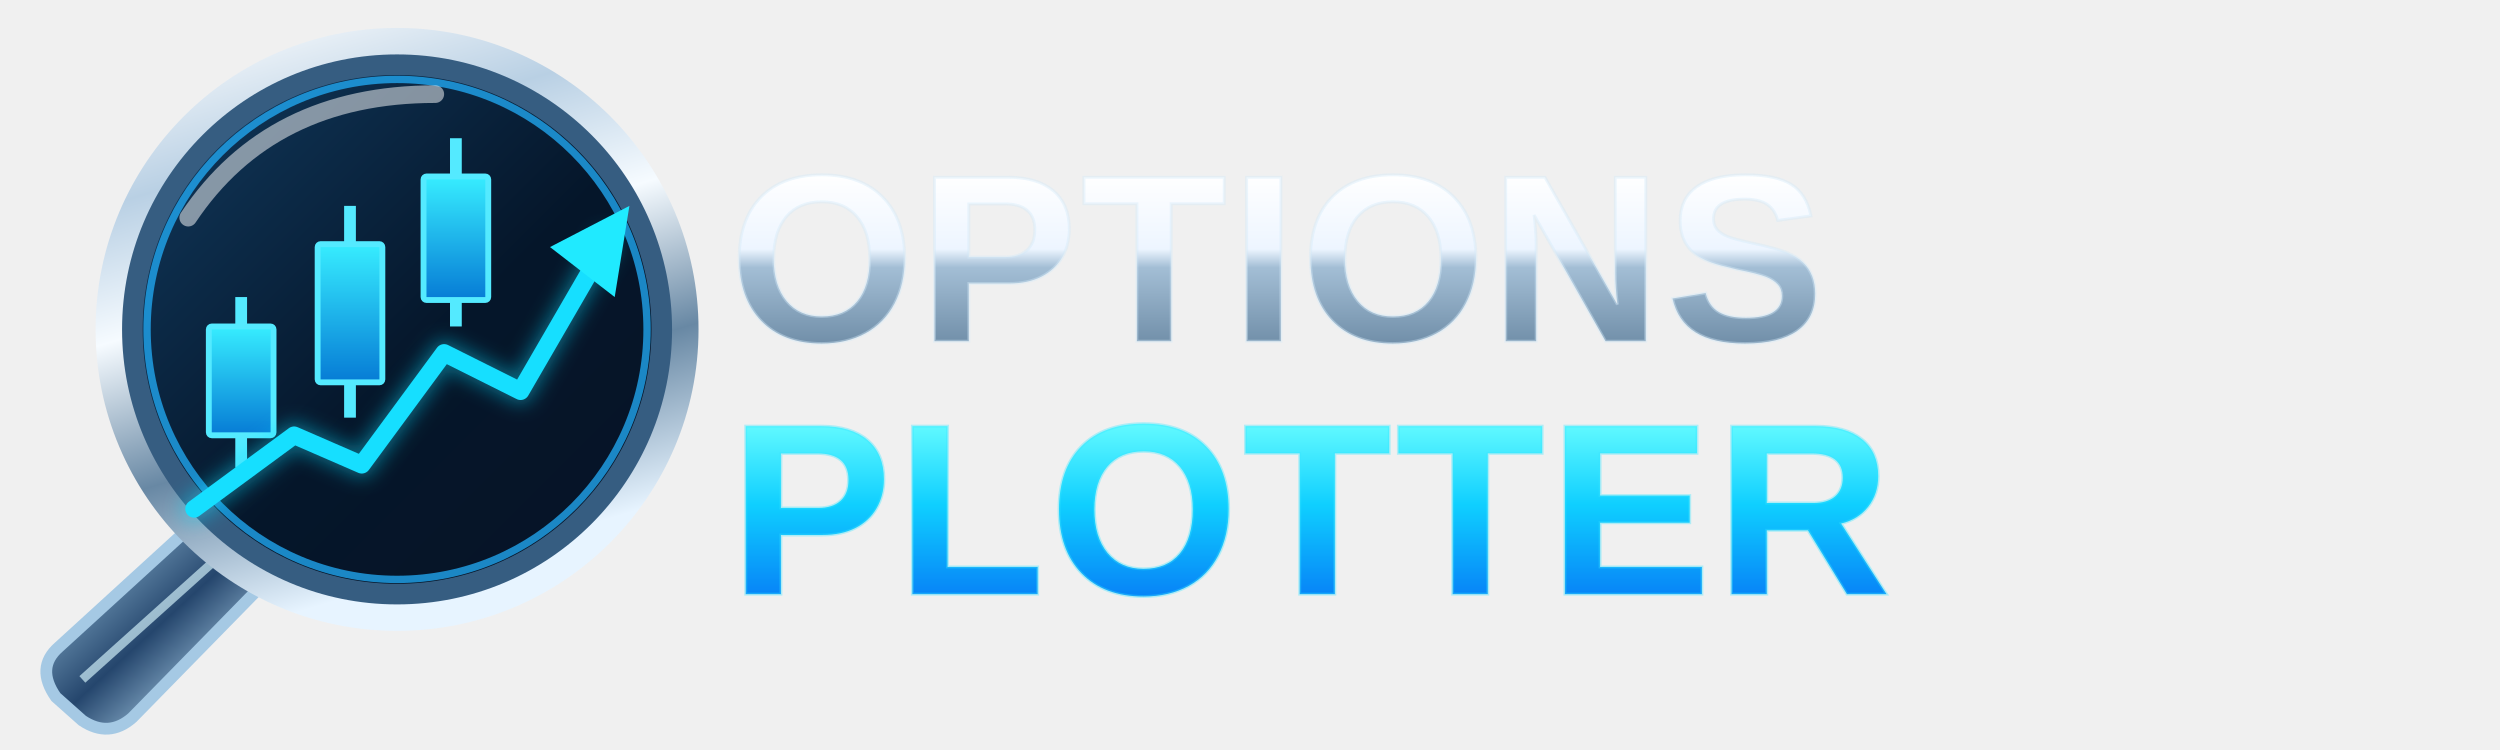
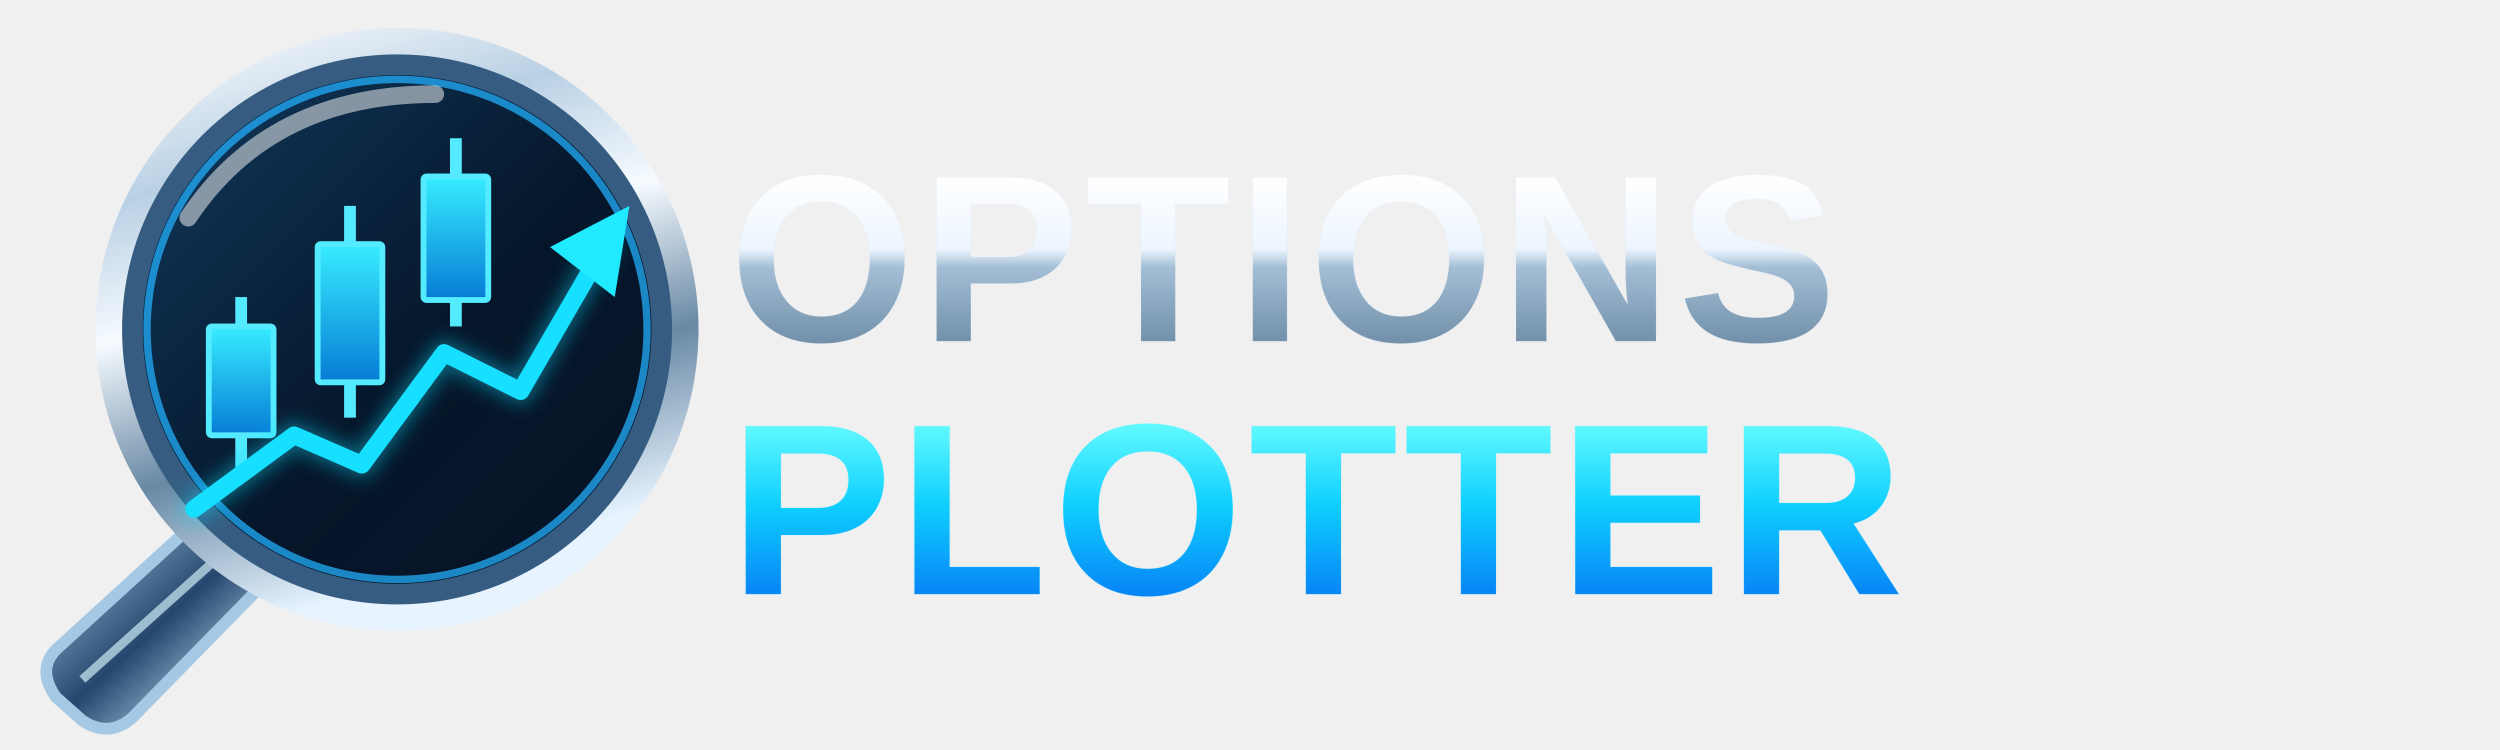
<svg xmlns="http://www.w3.org/2000/svg" viewBox="0 0 850 255" role="img" aria-labelledby="title desc">
  <defs>
    <linearGradient id="metal" x1="0" y1="0" x2=".3" y2="1">
      <stop stop-color="#fff" />
      <stop offset=".26" stop-color="#b9d0e4" />
      <stop offset=".48" stop-color="#f6fbff" />
      <stop offset=".73" stop-color="#6888a4" />
      <stop offset="1" stop-color="#e7f4ff" />
    </linearGradient>
    <linearGradient id="silverText" x1="0" y1="0" x2="0" y2="1">
      <stop stop-color="#fff" />
      <stop offset=".44" stop-color="#edf5ff" />
      <stop offset=".55" stop-color="#a3bed5" />
      <stop offset="1" stop-color="#718fa9" />
    </linearGradient>
    <linearGradient id="cyanText" x1="0" y1="0" x2="0" y2="1">
      <stop stop-color="#62faff" />
      <stop offset=".47" stop-color="#0fcfff" />
      <stop offset="1" stop-color="#0783f7" />
    </linearGradient>
    <linearGradient id="glass" x1="0" y1="0" x2="1" y2="1">
      <stop stop-color="#123c61" />
      <stop offset=".55" stop-color="#05162a" />
      <stop offset="1" stop-color="#071326" />
    </linearGradient>
    <linearGradient id="handle" x1="0" y1="0" x2="1" y2="1">
      <stop stop-color="#e6f7ff" />
      <stop offset=".23" stop-color="#6f96b5" />
      <stop offset=".5" stop-color="#25466d" />
      <stop offset=".76" stop-color="#94b8d3" />
      <stop offset="1" stop-color="#122c50" />
    </linearGradient>
    <linearGradient id="bars" x1="0" y1="1" x2="0" y2="0">
      <stop stop-color="#067bd5" />
      <stop offset="1" stop-color="#37edff" />
    </linearGradient>
    <filter id="glow" x="-40%" y="-40%" width="180%" height="180%">
      <feGaussianBlur stdDeviation="3" />
    </filter>
  </defs>
  <g transform="translate(0 0)">
    <path d="M66 178 L20 220 Q12 227 19 237 L28 245 Q37 251 45 244 L92 196" fill="url(#handle)" stroke="#a5c9e4" stroke-width="4" />
    <path d="M28 231 L77 187" fill="none" stroke="#d9f7ff" stroke-opacity=".65" stroke-width="3" />
    <circle cx="135" cy="112" r="93" fill="url(#glass)" stroke="#365d81" stroke-width="13" />
    <circle cx="135" cy="112" r="98" fill="none" stroke="url(#metal)" stroke-width="9" />
    <circle cx="135" cy="112" r="85" fill="none" stroke="#21aefa" stroke-width="2.5" opacity=".75" />
    <path d="M64 74 Q92 32 148 32" fill="none" stroke="#fff" stroke-opacity=".5" stroke-width="6" stroke-linecap="round" />
    <g fill="url(#bars)" stroke="#54eaff" stroke-width="2">
      <path d="M82 125 v-24 M82 159 v-12" fill="none" stroke-width="4" />
      <rect x="71" y="111" width="22" height="37" rx="1" />
      <path d="M119 91 v-21 M119 142 v-15" fill="none" stroke-width="4" />
      <rect x="108" y="83" width="22" height="47" rx="1" />
      <path d="M155 66 v-19 M155 111 v-15" fill="none" stroke-width="4" />
      <rect x="144" y="60" width="22" height="42" rx="1" />
    </g>
    <path d="M66 173 L100 148 L123 158 L151 120 L177 133 L206 83" fill="none" stroke="#10dfff" stroke-width="9" stroke-linejoin="round" stroke-linecap="round" opacity=".4" filter="url(#glow)" />
    <path d="M66 173 L100 148 L123 158 L151 120 L177 133 L206 83" fill="none" stroke="#16dfff" stroke-width="6" stroke-linejoin="round" stroke-linecap="round" />
    <path d="M187 84 L214 70 L209 101 Z" fill="#20eaff" />
  </g>
-   <g font-family="Arial Black, Arial, Helvetica, sans-serif" font-weight="900" letter-spacing="1.3">
-     <text x="248" y="116" font-size="81" textLength="580" lengthAdjust="spacingAndGlyphs" fill="url(#silverText)" stroke="#d2e8f8" stroke-opacity=".4" stroke-width="1">OPTIONS</text>
-     <text x="248" y="202" font-size="83" textLength="580" lengthAdjust="spacingAndGlyphs" fill="url(#cyanText)" stroke="#38e5ff" stroke-opacity=".35" stroke-width="1">PLOTTER</text>
+   <g font-family="Arial, Helvetica, sans-serif" font-weight="600" letter-spacing="2">
+     <text x="248" y="116" font-size="81" textLength="580" lengthAdjust="spacingAndGlyphs" fill="url(#silverText)" stroke="#d2e8f8" stroke-opacity=".12" stroke-width=".4">OPTIONS</text>
+     <text x="248" y="202" font-size="83" textLength="580" lengthAdjust="spacingAndGlyphs" fill="url(#cyanText)" stroke="#38e5ff" stroke-opacity=".12" stroke-width=".4">PLOTTER</text>
  </g>
</svg>
